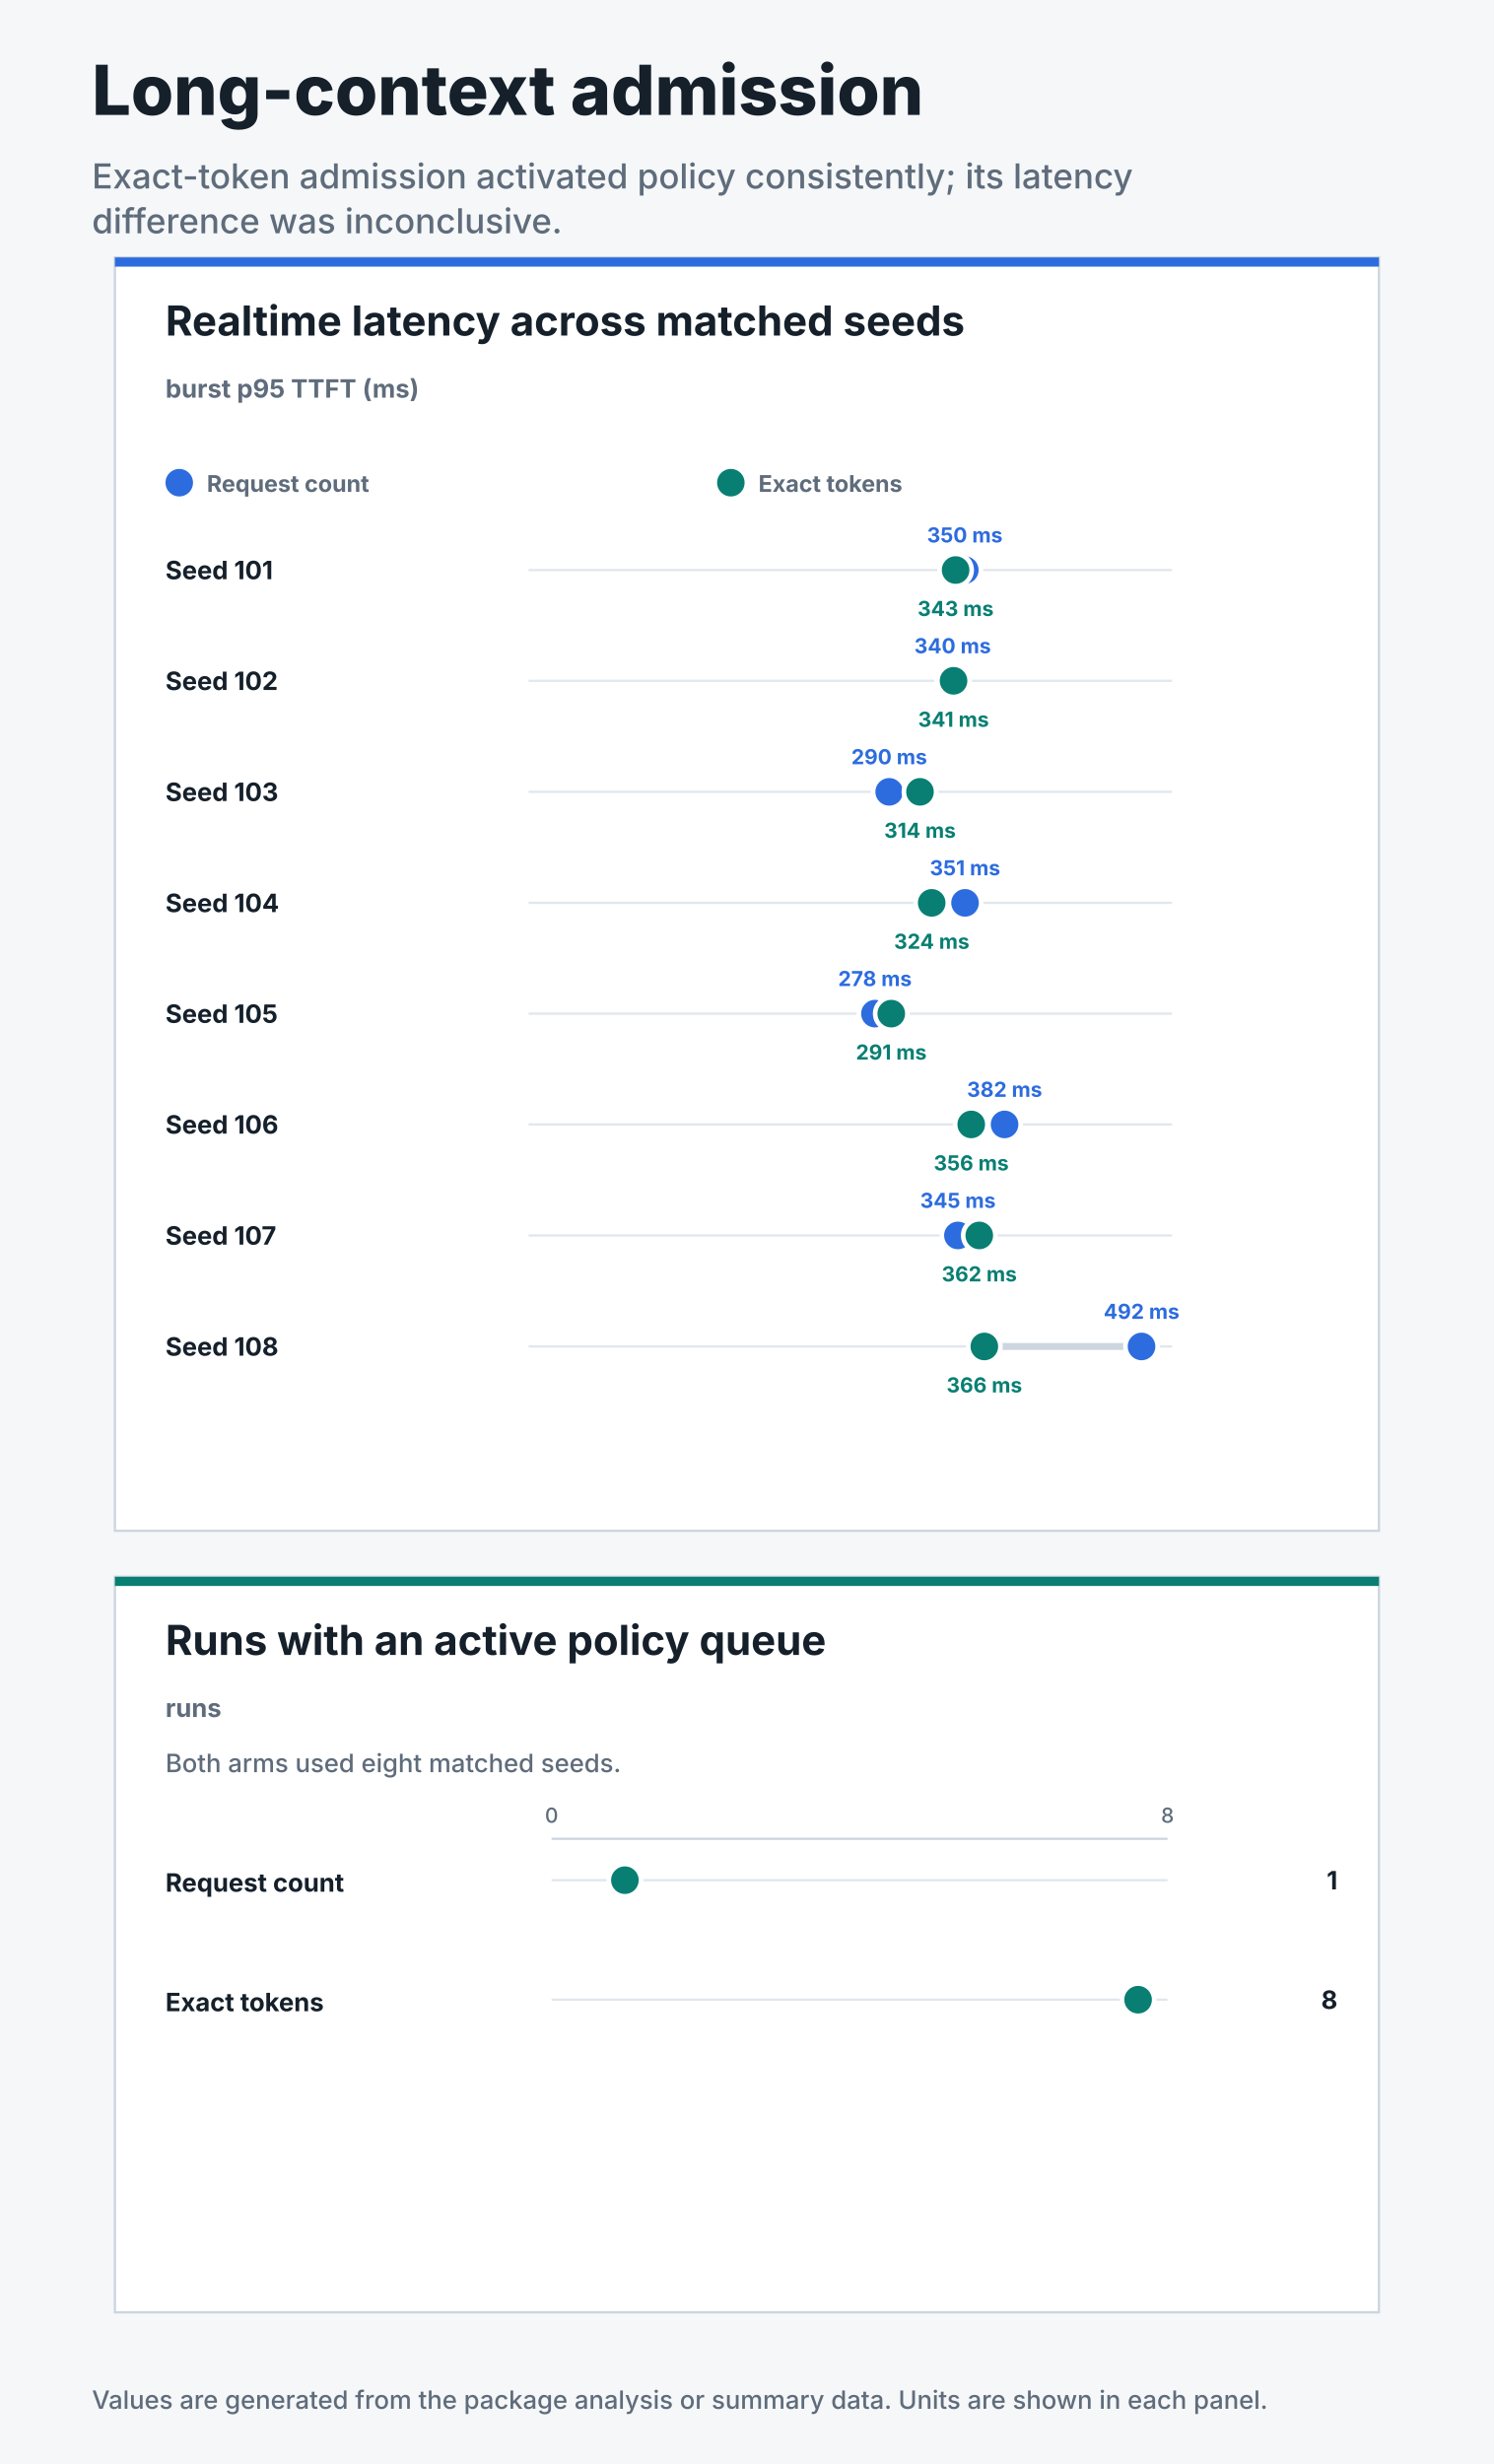
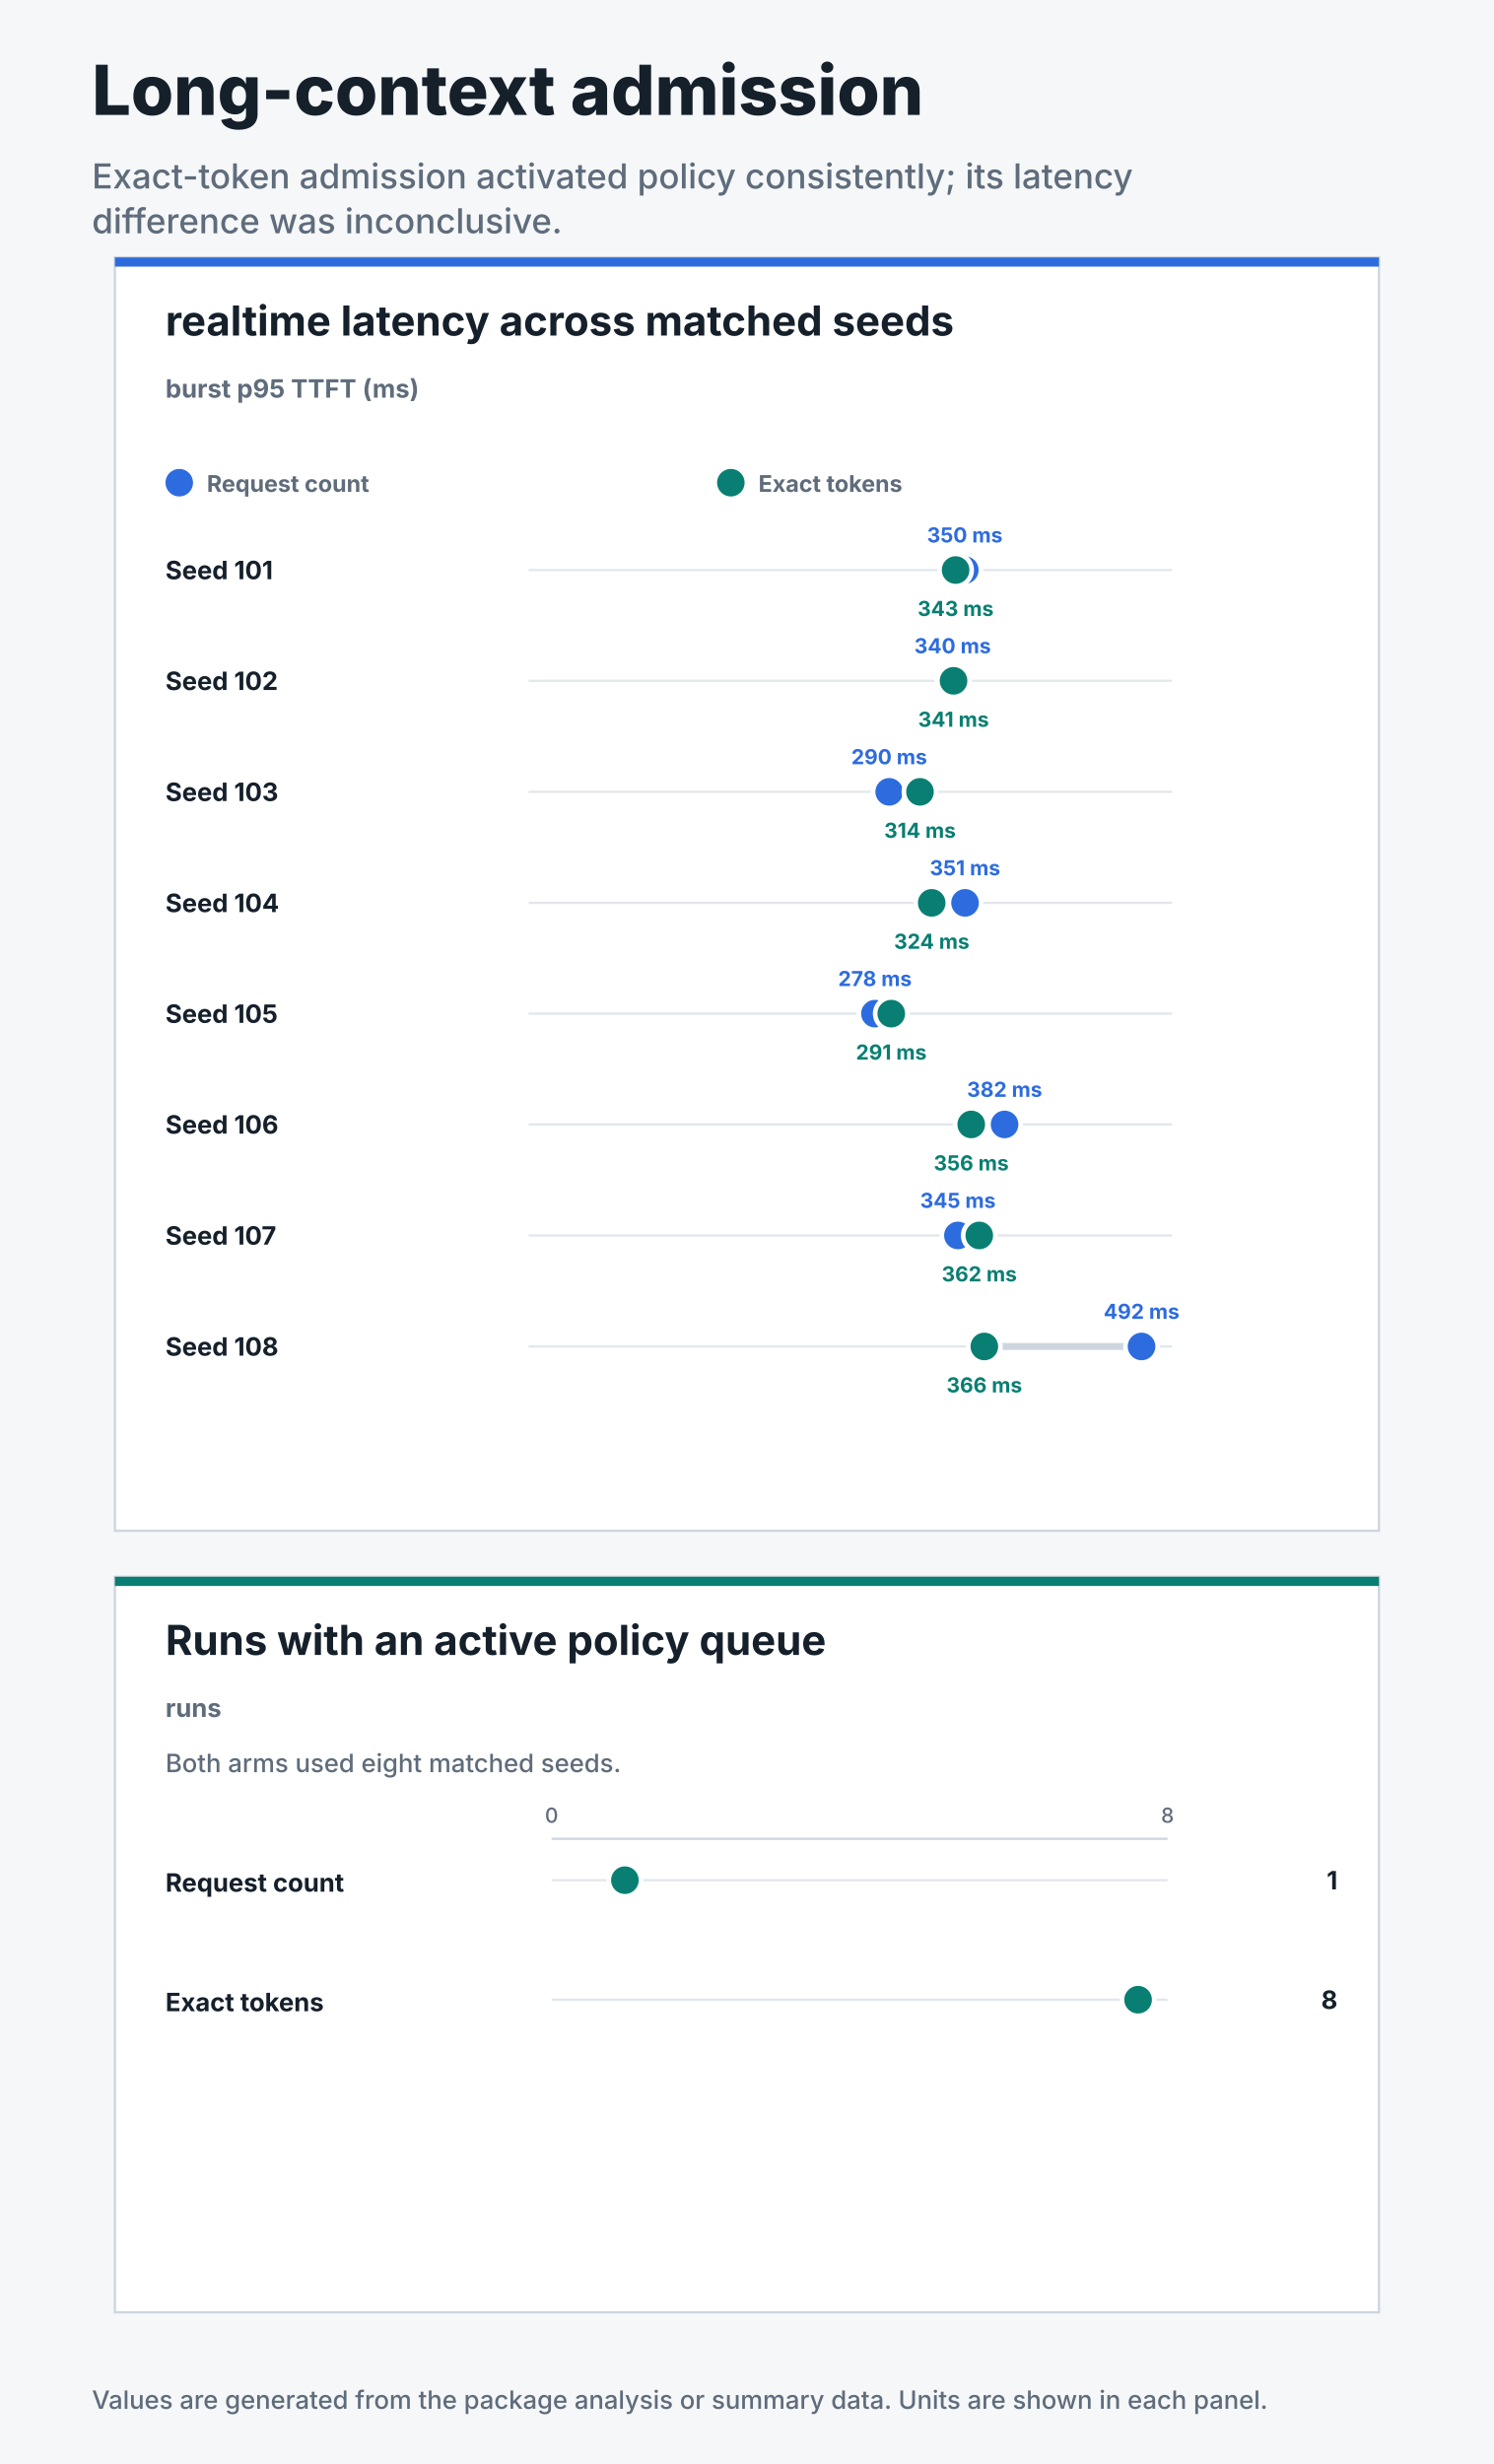
<svg xmlns="http://www.w3.org/2000/svg" width="650" height="1072" viewBox="0 0 650 1072" role="img" aria-labelledby="title desc">
  <style>text{font-family:Inter,Arial,sans-serif;letter-spacing:0}</style>
  <rect width="650" height="1072" fill="#f5f7f9" />
  <text x="40.0" y="50.0" fill="#15202b" font-size="30" font-weight="800" text-anchor="start">Long-context admission</text>
  <text x="40.0" y="82.0" fill="#5f6c7b" font-size="15" font-weight="550">
    <tspan x="40.0" dy="0.0">Exact-token admission activated policy consistently; its latency</tspan>
    <tspan x="40.0" dy="19.5">difference was inconclusive.</tspan>
  </text>
  <rect x="50" y="112" width="550" height="554" fill="#ffffff" stroke="#cdd5df" />
  <rect x="50" y="112" width="550" height="4" fill="#2d6cdf" />
  <text x="72.0" y="146.0" fill="#15202b" font-size="18" font-weight="750">
-     <tspan x="72.0" dy="0.0">Realtime latency across matched seeds</tspan>
+     <tspan x="72.0" dy="0.0">realtime latency across matched seeds</tspan>
  </text>
  <text x="72.0" y="173.0" fill="#5f6c7b" font-size="11" font-weight="650" text-anchor="start">burst p95 TTFT (ms)</text>
  <circle cx="78.0" cy="210" r="6" fill="#2d6cdf" />
  <text x="90.0" y="214.0" fill="#5f6c7b" font-size="10" font-weight="650" text-anchor="start">Request count</text>
  <circle cx="318.0" cy="210" r="6" fill="#087f72" />
  <text x="330.0" y="214.0" fill="#5f6c7b" font-size="10" font-weight="650" text-anchor="start">Exact tokens</text>
  <text x="72.0" y="252.0" fill="#15202b" font-size="11" font-weight="650">
    <tspan x="72.0" dy="0.0">Seed 101</tspan>
  </text>
  <line x1="230" y1="248.0" x2="510" y2="248.0" stroke="#e1e7ed" />
  <line x1="415.8" y1="248.0" x2="419.8" y2="248.0" stroke="#cdd5df" stroke-width="3" />
  <circle cx="419.8" cy="248.0" r="7" fill="#2d6cdf" stroke="#ffffff" stroke-width="2" />
  <text x="419.8" y="236.0" fill="#2d6cdf" font-size="9" font-weight="750" text-anchor="middle">350 ms</text>
  <circle cx="415.8" cy="248.0" r="7" fill="#087f72" stroke="#ffffff" stroke-width="2" />
  <text x="415.8" y="268.0" fill="#087f72" font-size="9" font-weight="750" text-anchor="middle">343 ms</text>
  <text x="72.0" y="300.2" fill="#15202b" font-size="11" font-weight="650">
    <tspan x="72.0" dy="0.0">Seed 102</tspan>
  </text>
  <line x1="230" y1="296.2" x2="510" y2="296.2" stroke="#e1e7ed" />
  <line x1="414.5" y1="296.2" x2="414.9" y2="296.2" stroke="#cdd5df" stroke-width="3" />
  <circle cx="414.5" cy="296.2" r="7" fill="#2d6cdf" stroke="#ffffff" stroke-width="2" />
  <text x="414.5" y="284.2" fill="#2d6cdf" font-size="9" font-weight="750" text-anchor="middle">340 ms</text>
  <circle cx="414.9" cy="296.2" r="7" fill="#087f72" stroke="#ffffff" stroke-width="2" />
  <text x="414.9" y="316.2" fill="#087f72" font-size="9" font-weight="750" text-anchor="middle">341 ms</text>
  <text x="72.0" y="348.5" fill="#15202b" font-size="11" font-weight="650">
    <tspan x="72.0" dy="0.0">Seed 103</tspan>
  </text>
  <line x1="230" y1="344.5" x2="510" y2="344.5" stroke="#e1e7ed" />
  <line x1="386.9" y1="344.5" x2="400.3" y2="344.5" stroke="#cdd5df" stroke-width="3" />
  <circle cx="386.9" cy="344.5" r="7" fill="#2d6cdf" stroke="#ffffff" stroke-width="2" />
  <text x="386.9" y="332.5" fill="#2d6cdf" font-size="9" font-weight="750" text-anchor="middle">290 ms</text>
  <circle cx="400.3" cy="344.5" r="7" fill="#087f72" stroke="#ffffff" stroke-width="2" />
  <text x="400.3" y="364.5" fill="#087f72" font-size="9" font-weight="750" text-anchor="middle">314 ms</text>
  <text x="72.0" y="396.8" fill="#15202b" font-size="11" font-weight="650">
    <tspan x="72.0" dy="0.0">Seed 104</tspan>
  </text>
  <line x1="230" y1="392.8" x2="510" y2="392.8" stroke="#e1e7ed" />
  <line x1="405.4" y1="392.8" x2="419.9" y2="392.8" stroke="#cdd5df" stroke-width="3" />
  <circle cx="419.9" cy="392.8" r="7" fill="#2d6cdf" stroke="#ffffff" stroke-width="2" />
  <text x="419.9" y="380.8" fill="#2d6cdf" font-size="9" font-weight="750" text-anchor="middle">351 ms</text>
  <circle cx="405.4" cy="392.8" r="7" fill="#087f72" stroke="#ffffff" stroke-width="2" />
  <text x="405.4" y="412.8" fill="#087f72" font-size="9" font-weight="750" text-anchor="middle">324 ms</text>
  <text x="72.0" y="445.0" fill="#15202b" font-size="11" font-weight="650">
    <tspan x="72.0" dy="0.0">Seed 105</tspan>
  </text>
  <line x1="230" y1="441.0" x2="510" y2="441.0" stroke="#e1e7ed" />
  <line x1="380.7" y1="441.0" x2="387.8" y2="441.0" stroke="#cdd5df" stroke-width="3" />
  <circle cx="380.7" cy="441.0" r="7" fill="#2d6cdf" stroke="#ffffff" stroke-width="2" />
  <text x="380.7" y="429.0" fill="#2d6cdf" font-size="9" font-weight="750" text-anchor="middle">278 ms</text>
  <circle cx="387.8" cy="441.0" r="7" fill="#087f72" stroke="#ffffff" stroke-width="2" />
  <text x="387.8" y="461.0" fill="#087f72" font-size="9" font-weight="750" text-anchor="middle">291 ms</text>
  <text x="72.0" y="493.2" fill="#15202b" font-size="11" font-weight="650">
    <tspan x="72.0" dy="0.0">Seed 106</tspan>
  </text>
  <line x1="230" y1="489.2" x2="510" y2="489.2" stroke="#e1e7ed" />
  <line x1="422.6" y1="489.2" x2="437.1" y2="489.2" stroke="#cdd5df" stroke-width="3" />
  <circle cx="437.1" cy="489.2" r="7" fill="#2d6cdf" stroke="#ffffff" stroke-width="2" />
  <text x="437.1" y="477.2" fill="#2d6cdf" font-size="9" font-weight="750" text-anchor="middle">382 ms</text>
  <circle cx="422.6" cy="489.2" r="7" fill="#087f72" stroke="#ffffff" stroke-width="2" />
  <text x="422.6" y="509.2" fill="#087f72" font-size="9" font-weight="750" text-anchor="middle">356 ms</text>
  <text x="72.0" y="541.5" fill="#15202b" font-size="11" font-weight="650">
    <tspan x="72.0" dy="0.0">Seed 107</tspan>
  </text>
  <line x1="230" y1="537.5" x2="510" y2="537.5" stroke="#e1e7ed" />
  <line x1="416.8" y1="537.5" x2="426.1" y2="537.5" stroke="#cdd5df" stroke-width="3" />
  <circle cx="416.8" cy="537.5" r="7" fill="#2d6cdf" stroke="#ffffff" stroke-width="2" />
  <text x="416.8" y="525.5" fill="#2d6cdf" font-size="9" font-weight="750" text-anchor="middle">345 ms</text>
  <circle cx="426.1" cy="537.5" r="7" fill="#087f72" stroke="#ffffff" stroke-width="2" />
  <text x="426.1" y="557.5" fill="#087f72" font-size="9" font-weight="750" text-anchor="middle">362 ms</text>
  <text x="72.0" y="589.8" fill="#15202b" font-size="11" font-weight="650">
    <tspan x="72.0" dy="0.0">Seed 108</tspan>
  </text>
  <line x1="230" y1="585.8" x2="510" y2="585.8" stroke="#e1e7ed" />
  <line x1="428.3" y1="585.8" x2="496.7" y2="585.8" stroke="#cdd5df" stroke-width="3" />
  <circle cx="496.7" cy="585.8" r="7" fill="#2d6cdf" stroke="#ffffff" stroke-width="2" />
  <text x="496.7" y="573.8" fill="#2d6cdf" font-size="9" font-weight="750" text-anchor="middle">492 ms</text>
  <circle cx="428.3" cy="585.8" r="7" fill="#087f72" stroke="#ffffff" stroke-width="2" />
  <text x="428.3" y="605.8" fill="#087f72" font-size="9" font-weight="750" text-anchor="middle">366 ms</text>
  <rect x="50" y="686" width="550" height="320" fill="#ffffff" stroke="#cdd5df" />
  <rect x="50" y="686" width="550" height="4" fill="#087f72" />
  <text x="72.0" y="720.0" fill="#15202b" font-size="18" font-weight="750">
    <tspan x="72.0" dy="0.0">Runs with an active policy queue</tspan>
  </text>
  <text x="72.0" y="747.0" fill="#5f6c7b" font-size="11" font-weight="650" text-anchor="start">runs</text>
  <text x="72.0" y="771.0" fill="#5f6c7b" font-size="11" font-weight="500">
    <tspan x="72.0" dy="0.0">Both arms used eight matched seeds.</tspan>
  </text>
  <line x1="240" y1="800" x2="508" y2="800" stroke="#cdd5df" />
  <text x="240.0" y="793.0" fill="#5f6c7b" font-size="9" font-weight="550" text-anchor="middle">0</text>
  <text x="508.0" y="793.0" fill="#5f6c7b" font-size="9" font-weight="550" text-anchor="middle">8</text>
  <text x="72.0" y="823.0" fill="#15202b" font-size="11" font-weight="650">
    <tspan x="72.0" dy="0.0">Request count</tspan>
  </text>
  <line x1="240" y1="818.0" x2="508" y2="818.0" stroke="#e1e7ed" />
  <circle cx="271.9" cy="818.0" r="7" fill="#087f72" stroke="#ffffff" stroke-width="2" />
  <text x="582.0" y="822.0" fill="#15202b" font-size="11" font-weight="750" text-anchor="end">1</text>
  <text x="72.0" y="875.0" fill="#15202b" font-size="11" font-weight="650">
    <tspan x="72.0" dy="0.0">Exact tokens</tspan>
  </text>
  <line x1="240" y1="870.0" x2="508" y2="870.0" stroke="#e1e7ed" />
  <circle cx="495.2" cy="870.0" r="7" fill="#087f72" stroke="#ffffff" stroke-width="2" />
  <text x="582.0" y="874.0" fill="#15202b" font-size="11" font-weight="750" text-anchor="end">8</text>
  <text x="40.0" y="1048.0" fill="#5f6c7b" font-size="11" font-weight="500" text-anchor="start">Values are generated from the package analysis or summary data. Units are shown in each panel.</text>
</svg>
